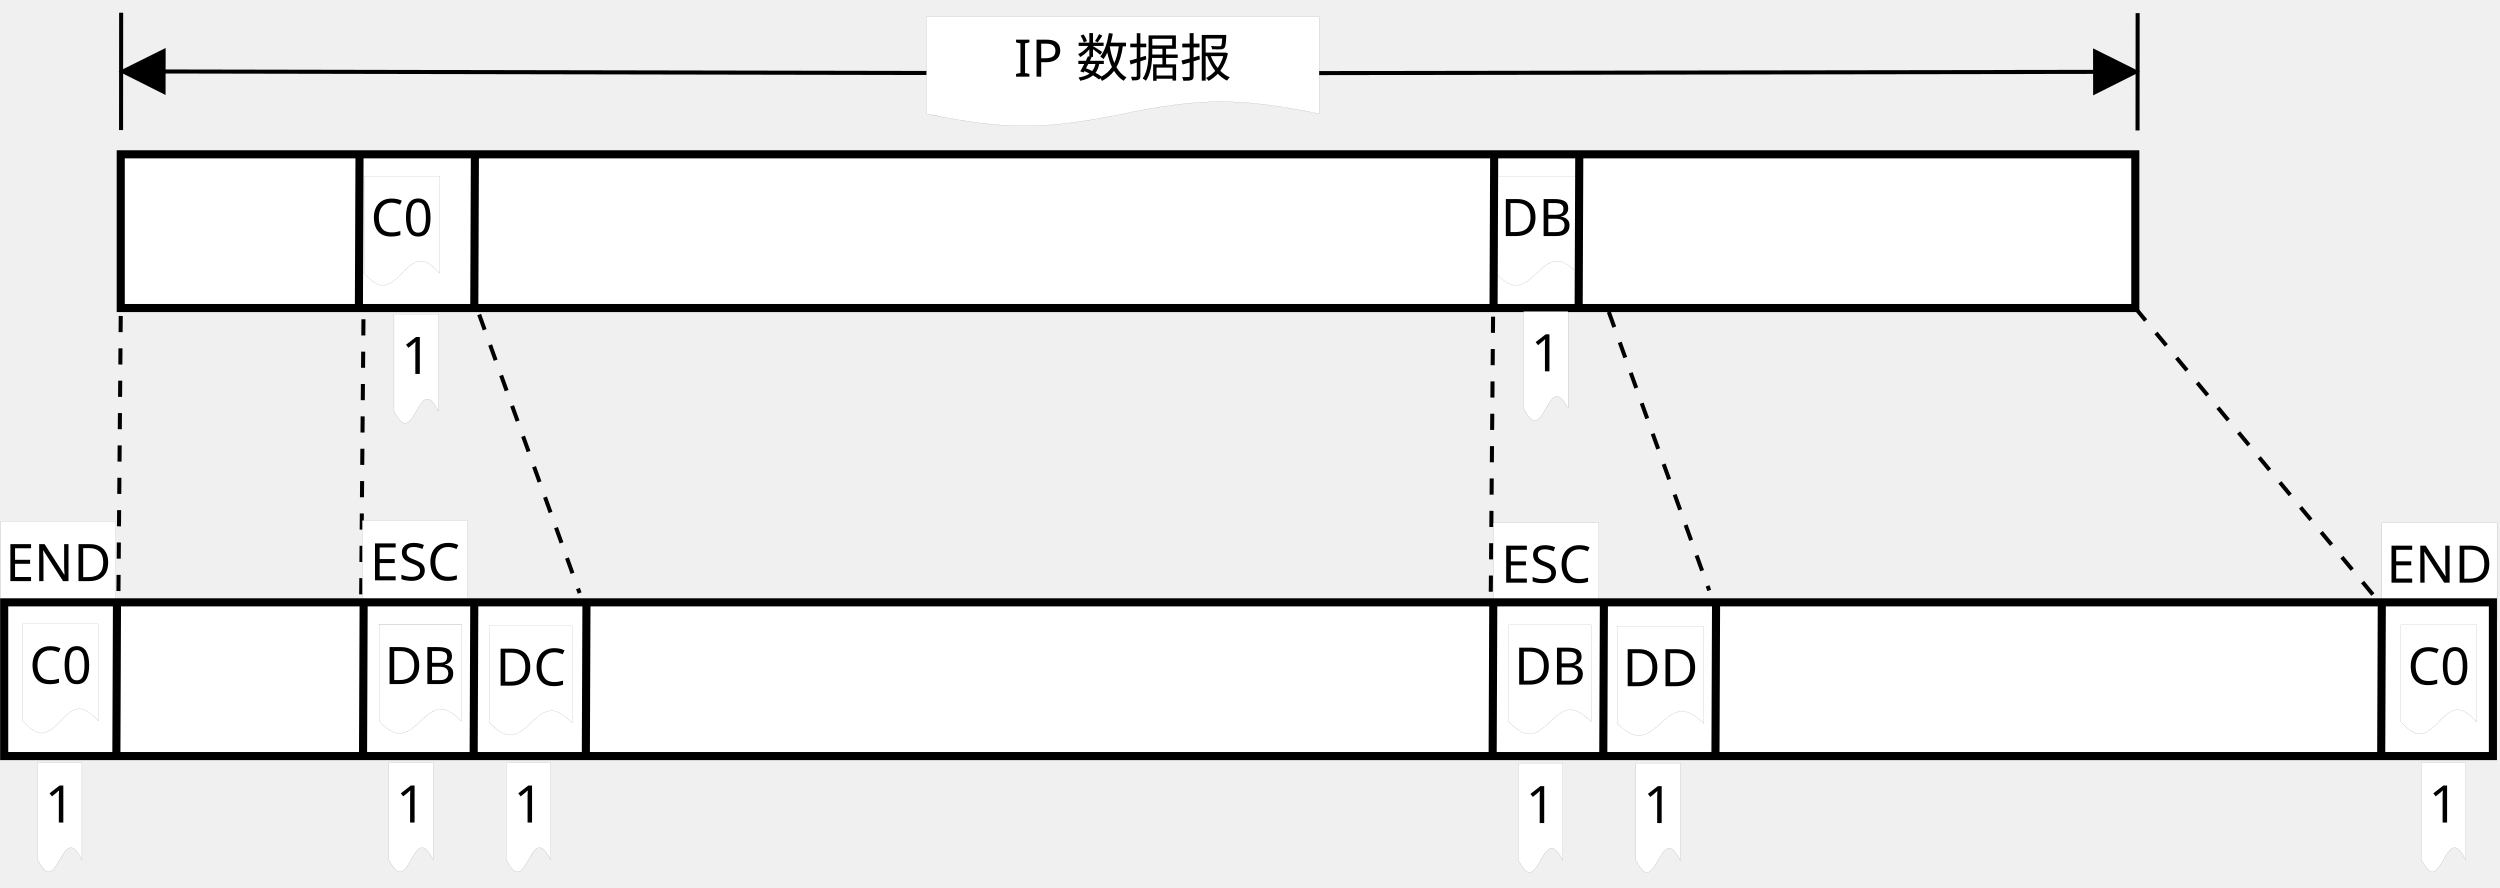
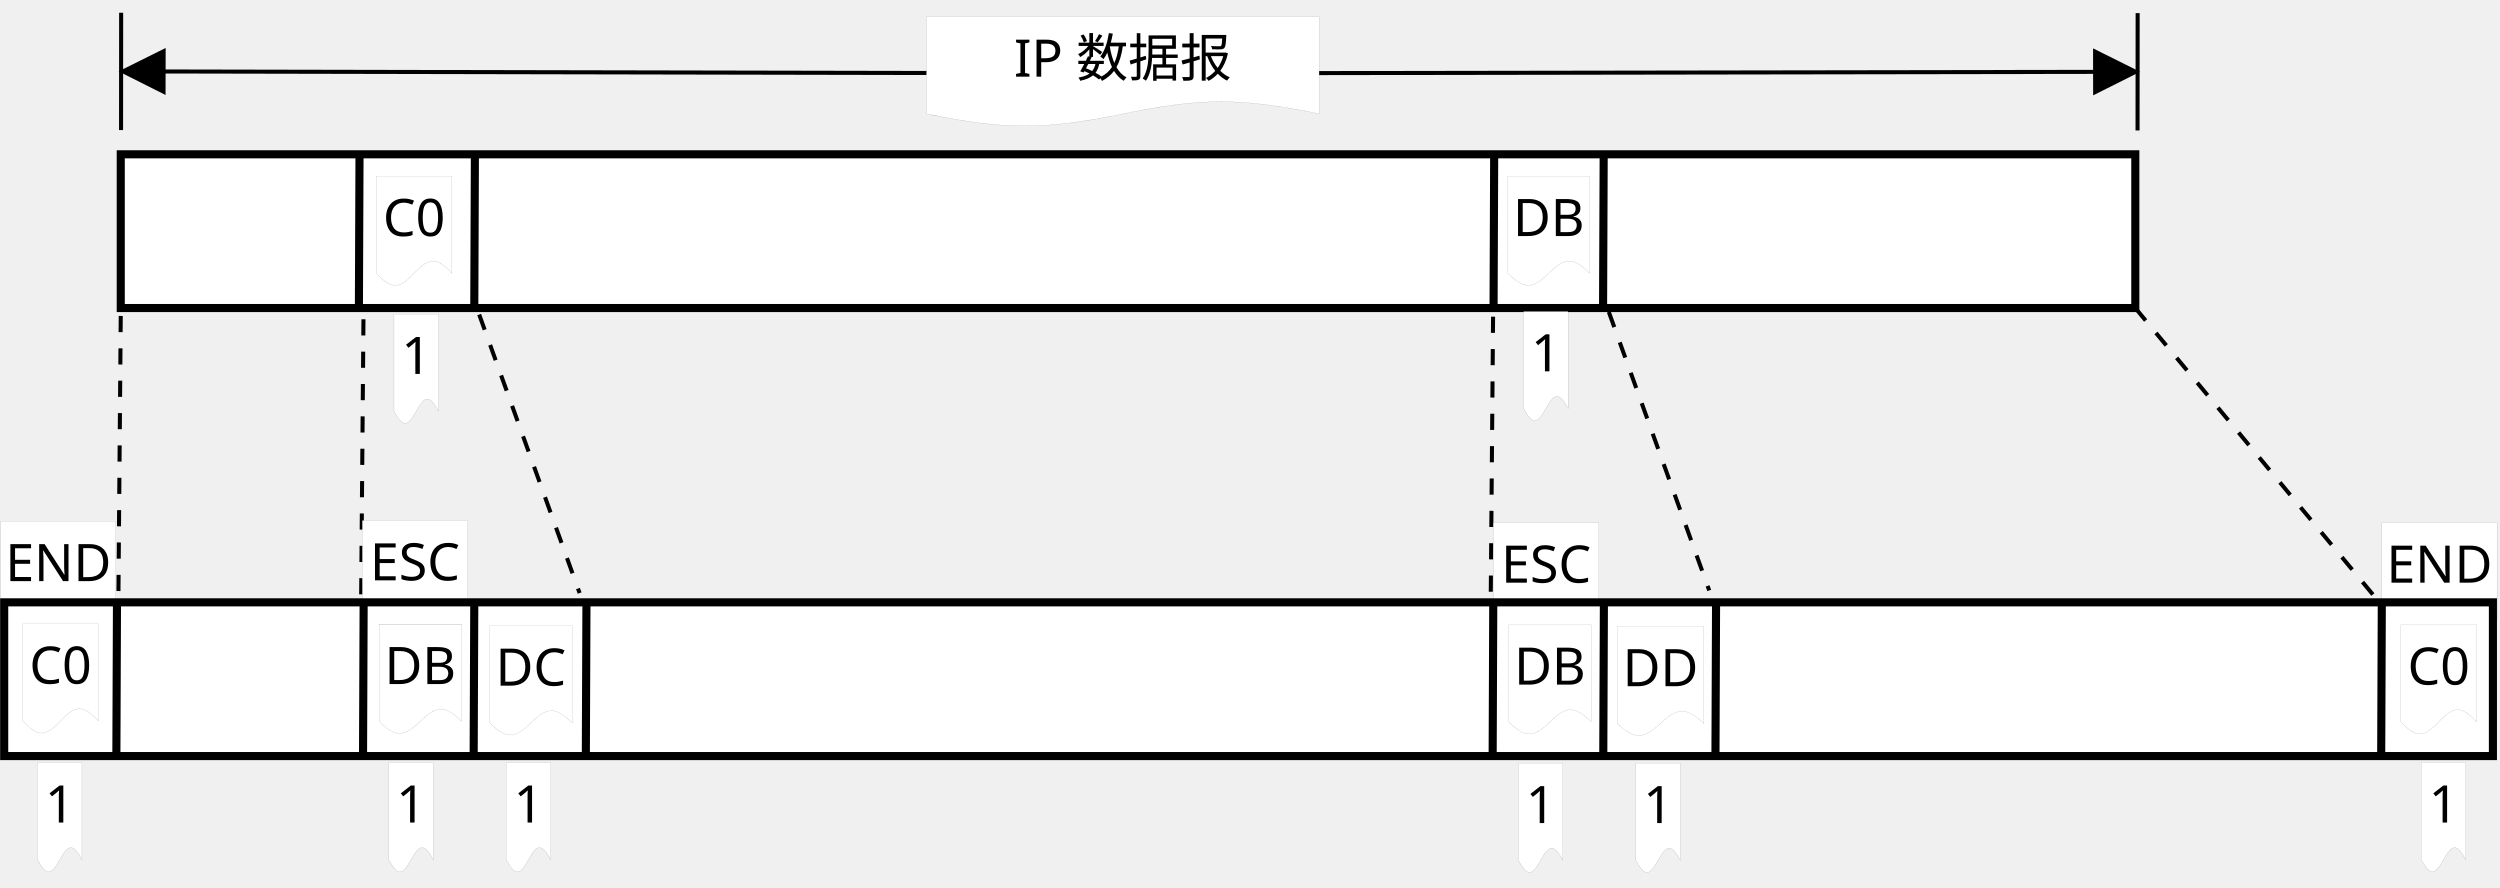
<svg xmlns="http://www.w3.org/2000/svg" width="31cm" height="11cm" viewBox="171 338 618 215">
  <line style="fill: none; fill-opacity:0; stroke-width: 1; stroke: #000000" x1="200.948" y1="339" x2="200.926" y2="368.004" />
  <g>
    <rect style="fill: #ffffff" x="200.848" y="374" width="498" height="38" />
    <rect style="fill: none; fill-opacity:0; stroke-width: 2; stroke: #000000" x="200.848" y="374" width="498" height="38" />
    <text font-size="12.8" style="fill: #000000;text-anchor:middle;font-family:sans-serif;font-style:normal;font-weight:normal" x="449.848" y="397.8">
      <tspan x="449.848" y="397.8" />
    </text>
  </g>
  <g>
    <path style="fill: #ffffff" d="M 400 340 L 497.125,340 L 497.125,364 C 477.7,360 467.987,360 448.562,364 C 429.137,368 419.425,368 400,364 L 400,340z" />
    <path style="fill: none; fill-opacity:0; stroke-width: 0.02; stroke: #000000" d="M 400 340 L 497.125,340 L 497.125,364 C 477.7,360 467.987,360 448.562,364 C 429.137,368 419.425,368 400,364 L 400,340" />
    <text font-size="12.8" style="fill: #000000;text-anchor:middle;font-family:sans-serif;font-style:normal;font-weight:normal" x="448.562" y="354.8">
      <tspan x="448.562" y="354.8">IP 数据报</tspan>
    </text>
  </g>
  <g>
    <line style="fill: none; fill-opacity:0; stroke-width: 1; stroke: #000000" x1="400.001" y1="353.902" x2="211.436" y2="353.523" />
    <polygon style="fill: #000000" points="211.446,348.523 201.436,353.503 211.426,358.523 " />
    <polygon style="fill: none; fill-opacity:0; stroke-width: 1; stroke: #000000" points="211.446,348.523 201.436,353.503 211.426,358.523 " />
  </g>
  <line style="fill: none; fill-opacity:0; stroke-width: 1; stroke: #000000" x1="699.426" y1="339.1" x2="699.402" y2="368.104" />
  <g>
    <line style="fill: none; fill-opacity:0; stroke-width: 1; stroke: #000000" x1="497.098" y1="353.923" x2="688.914" y2="353.619" />
    <polygon style="fill: #000000" points="688.922,358.619 698.914,353.603 688.906,348.619 " />
    <polygon style="fill: none; fill-opacity:0; stroke-width: 1; stroke: #000000" points="688.922,358.619 698.914,353.603 688.906,348.619 " />
  </g>
  <g>
-     <path style="fill: #ffffff" d="M 261 379.402 L 279.7,379.402 L 279.7,403.402 C 275.96,399.402 274.09,399.402 270.35,403.402 C 266.61,407.402 264.74,407.402 261,403.402 L 261,379.402z" />
-     <path style="fill: none; fill-opacity:0; stroke-width: 0.02; stroke: #000000" d="M 261 379.402 L 279.7,379.402 L 279.7,403.402 C 275.96,399.402 274.09,399.402 270.35,403.402 C 266.61,407.402 264.74,407.402 261,403.402 L 261,379.402" />
-     <text font-size="12.8" style="fill: #000000;text-anchor:middle;font-family:sans-serif;font-style:normal;font-weight:normal" x="270.35" y="394.202">
-       <tspan x="270.35" y="394.202">C0</tspan>
+     <path style="fill: #ffffff" d="M 264.017 379.402 L 282.717,379.402 L 282.717,403.402 C 278.977,399.402 277.107,399.402 273.367,403.402 C 269.627,407.402 267.757,407.402 264.017,403.402 L 264.017,379.402z" />
+     <path style="fill: none; fill-opacity:0; stroke-width: 0.02; stroke: #000000" d="M 264.017 379.402 L 282.717,379.402 L 282.717,403.402 C 278.977,399.402 277.107,399.402 273.367,403.402 C 269.627,407.402 267.757,407.402 264.017,403.402 L 264.017,379.402" />
+     <text font-size="12.8" style="fill: #000000;text-anchor:middle;font-family:sans-serif;font-style:normal;font-weight:normal" x="273.367" y="394.202">
+       <tspan x="273.367" y="394.202">C0</tspan>
    </text>
  </g>
  <line style="fill: none; fill-opacity:0; stroke-width: 2; stroke: #000000" x1="259.87" y1="374.666" x2="259.724" y2="411.226" />
  <line style="fill: none; fill-opacity:0; stroke-width: 2; stroke: #000000" x1="288.392" y1="374.666" x2="288.246" y2="411.226" />
  <g>
-     <path style="fill: #ffffff" d="M 540.714 379.402 L 560.964,379.402 L 560.964,403.402 C 556.914,399.402 554.889,399.402 550.839,403.402 C 546.789,407.402 544.764,407.402 540.714,403.402 L 540.714,379.402z" />
-     <path style="fill: none; fill-opacity:0; stroke-width: 0.02; stroke: #000000" d="M 540.714 379.402 L 560.964,379.402 L 560.964,403.402 C 556.914,399.402 554.889,399.402 550.839,403.402 C 546.789,407.402 544.764,407.402 540.714,403.402 L 540.714,379.402" />
-     <text font-size="12.8" style="fill: #000000;text-anchor:middle;font-family:sans-serif;font-style:normal;font-weight:normal" x="550.839" y="394.202">
-       <tspan x="550.839" y="394.202">DB</tspan>
+     <path style="fill: #ffffff" d="M 543.731 379.402 L 563.981,379.402 L 563.981,403.402 C 559.931,399.402 557.906,399.402 553.856,403.402 C 549.806,407.402 547.781,407.402 543.731,403.402 L 543.731,379.402z" />
+     <path style="fill: none; fill-opacity:0; stroke-width: 0.02; stroke: #000000" d="M 543.731 379.402 L 563.981,379.402 L 563.981,403.402 C 559.931,399.402 557.906,399.402 553.856,403.402 C 549.806,407.402 547.781,407.402 543.731,403.402 L 543.731,379.402" />
+     <text font-size="12.8" style="fill: #000000;text-anchor:middle;font-family:sans-serif;font-style:normal;font-weight:normal" x="553.856" y="394.202">
+       <tspan x="553.856" y="394.202">DB</tspan>
    </text>
  </g>
  <line style="fill: none; fill-opacity:0; stroke-width: 2; stroke: #000000" x1="540.358" y1="374.666" x2="540.212" y2="411.226" />
-   <line style="fill: none; fill-opacity:0; stroke-width: 2; stroke: #000000" x1="561.394" y1="374.666" x2="561.248" y2="411.226" />
+   <line style="fill: none; fill-opacity:0; stroke-width: 2; stroke: #000000" x1="567.428" y1="374.666" x2="567.282" y2="411.226" />
  <line style="fill: none; fill-opacity:0; stroke-width: 1; stroke-dasharray: 4; stroke: #000000" x1="200.848" y1="413.96" x2="200.278" y2="482.46" />
  <line style="fill: none; fill-opacity:0; stroke-width: 1; stroke-dasharray: 4; stroke: #000000" x1="698.848" y1="412" x2="758.25" y2="483.634" />
  <line style="fill: none; fill-opacity:0; stroke-width: 1; stroke-dasharray: 4; stroke: #000000" x1="260.846" y1="414.78" x2="260.276" y2="483.28" />
  <line style="fill: none; fill-opacity:0; stroke-width: 1; stroke-dasharray: 4; stroke: #000000" x1="289.452" y1="413.606" x2="314.28" y2="482.46" />
  <g>
    <path style="fill: #ffffff" d="M 268.394 413.494 L 279.394,413.494 L 279.394,437.494 C 277.194,433.494 276.094,433.494 273.894,437.494 C 271.694,441.494 270.594,441.494 268.394,437.494 L 268.394,413.494z" />
    <path style="fill: none; fill-opacity:0; stroke-width: 0.02; stroke: #000000" d="M 268.394 413.494 L 279.394,413.494 L 279.394,437.494 C 277.194,433.494 276.094,433.494 273.894,437.494 C 271.694,441.494 270.594,441.494 268.394,437.494 L 268.394,413.494" />
    <text font-size="12.8" style="fill: #000000;text-anchor:middle;font-family:sans-serif;font-style:normal;font-weight:normal" x="273.894" y="428.294">
      <tspan x="273.894" y="428.294">1</tspan>
    </text>
  </g>
  <g>
    <path style="fill: #ffffff" d="M 759.816 465.086 L 788.266,465.086 L 788.266,489.086 C 782.576,485.086 779.731,485.086 774.041,489.086 C 768.351,493.086 765.506,493.086 759.816,489.086 L 759.816,465.086z" />
    <path style="fill: none; fill-opacity:0; stroke-width: 0.02; stroke: #000000" d="M 759.816 465.086 L 788.266,465.086 L 788.266,489.086 C 782.576,485.086 779.731,485.086 774.041,489.086 C 768.351,493.086 765.506,493.086 759.816,489.086 L 759.816,465.086" />
    <text font-size="12.8" style="fill: #000000;text-anchor:middle;font-family:sans-serif;font-style:normal;font-weight:normal" x="774.041" y="479.886">
      <tspan x="774.041" y="479.886">END</tspan>
    </text>
  </g>
  <g>
    <path style="fill: #ffffff" d="M 260.556 464.518 L 286.606,464.518 L 286.606,488.518 C 281.396,484.518 278.791,484.518 273.581,488.518 C 268.371,492.518 265.766,492.518 260.556,488.518 L 260.556,464.518z" />
    <path style="fill: none; fill-opacity:0; stroke-width: 0.02; stroke: #000000" d="M 260.556 464.518 L 286.606,464.518 L 286.606,488.518 C 281.396,484.518 278.791,484.518 273.581,488.518 C 268.371,492.518 265.766,492.518 260.556,488.518 L 260.556,464.518" />
    <text font-size="12.8" style="fill: #000000;text-anchor:middle;font-family:sans-serif;font-style:normal;font-weight:normal" x="273.581" y="479.318">
      <tspan x="273.581" y="479.318">ESC</tspan>
    </text>
  </g>
  <line style="fill: none; fill-opacity:0; stroke-width: 1; stroke-dasharray: 4; stroke: #000000" x1="540.088" y1="414.134" x2="539.518" y2="482.634" />
  <line style="fill: none; fill-opacity:0; stroke-width: 1; stroke-dasharray: 4; stroke: #000000" x1="568.694" y1="412.958" x2="593.52" y2="481.812" />
  <g>
    <path style="fill: #ffffff" d="M 547.634 412.846 L 558.634,412.846 L 558.634,436.846 C 556.434,432.846 555.334,432.846 553.134,436.846 C 550.934,440.846 549.834,440.846 547.634,436.846 L 547.634,412.846z" />
    <path style="fill: none; fill-opacity:0; stroke-width: 0.02; stroke: #000000" d="M 547.634 412.846 L 558.634,412.846 L 558.634,436.846 C 556.434,432.846 555.334,432.846 553.134,436.846 C 550.934,440.846 549.834,440.846 547.634,436.846 L 547.634,412.846" />
    <text font-size="12.8" style="fill: #000000;text-anchor:middle;font-family:sans-serif;font-style:normal;font-weight:normal" x="553.134" y="427.646">
      <tspan x="553.134" y="427.646">1</tspan>
    </text>
  </g>
  <g>
    <path style="fill: #ffffff" d="M 540.19 465.088 L 566.24,465.088 L 566.24,489.088 C 561.03,485.088 558.425,485.088 553.215,489.088 C 548.005,493.088 545.4,493.088 540.19,489.088 L 540.19,465.088z" />
    <path style="fill: none; fill-opacity:0; stroke-width: 0.02; stroke: #000000" d="M 540.19 465.088 L 566.24,465.088 L 566.24,489.088 C 561.03,485.088 558.425,485.088 553.215,489.088 C 548.005,493.088 545.4,493.088 540.19,489.088 L 540.19,465.088" />
    <text font-size="12.8" style="fill: #000000;text-anchor:middle;font-family:sans-serif;font-style:normal;font-weight:normal" x="553.215" y="479.888">
      <tspan x="553.215" y="479.888">ESC</tspan>
    </text>
  </g>
  <g>
    <path style="fill: #ffffff" d="M 171.199 464.708 L 199.649,464.708 L 199.649,488.708 C 193.959,484.708 191.114,484.708 185.424,488.708 C 179.734,492.708 176.889,492.708 171.199,488.708 L 171.199,464.708z" />
    <path style="fill: none; fill-opacity:0; stroke-width: 0.02; stroke: #000000" d="M 171.199 464.708 L 199.649,464.708 L 199.649,488.708 C 193.959,484.708 191.114,484.708 185.424,488.708 C 179.734,492.708 176.889,492.708 171.199,488.708 L 171.199,464.708" />
    <text font-size="12.8" style="fill: #000000;text-anchor:middle;font-family:sans-serif;font-style:normal;font-weight:normal" x="185.424" y="479.508">
      <tspan x="185.424" y="479.508">END</tspan>
    </text>
  </g>
  <g>
    <rect style="fill: #ffffff" x="172.036" y="484.754" width="615.21" height="38" />
    <rect style="fill: none; fill-opacity:0; stroke-width: 2; stroke: #000000" x="172.036" y="484.754" width="615.21" height="38" />
    <text font-size="12.8" style="fill: #000000;text-anchor:middle;font-family:sans-serif;font-style:normal;font-weight:normal" x="479.641" y="508.554">
      <tspan x="479.641" y="508.554" />
    </text>
  </g>
  <g>
    <path style="fill: #ffffff" d="M 264.698 490.156 L 285.098,490.156 L 285.098,514.156 C 281.018,510.156 278.978,510.156 274.898,514.156 C 270.818,518.156 268.778,518.156 264.698,514.156 L 264.698,490.156z" />
    <path style="fill: none; fill-opacity:0; stroke-width: 0.02; stroke: #000000" d="M 264.698 490.156 L 285.098,490.156 L 285.098,514.156 C 281.018,510.156 278.978,510.156 274.898,514.156 C 270.818,518.156 268.778,518.156 264.698,514.156 L 264.698,490.156" />
    <text font-size="12.8" style="fill: #000000;text-anchor:middle;font-family:sans-serif;font-style:normal;font-weight:normal" x="274.898" y="504.956">
      <tspan x="274.898" y="504.956">DB</tspan>
    </text>
  </g>
  <line style="fill: none; fill-opacity:0; stroke-width: 2; stroke: #000000" x1="260.89" y1="485.418" x2="260.744" y2="521.98" />
  <line style="fill: none; fill-opacity:0; stroke-width: 2; stroke: #000000" x1="288.238" y1="485.418" x2="288.092" y2="521.98" />
  <g>
    <path style="fill: #ffffff" d="M 292.034 490.546 L 312.434,490.546 L 312.434,514.546 C 308.354,510.546 306.314,510.546 302.234,514.546 C 298.154,518.546 296.114,518.546 292.034,514.546 L 292.034,490.546z" />
    <path style="fill: none; fill-opacity:0; stroke-width: 0.02; stroke: #000000" d="M 292.034 490.546 L 312.434,490.546 L 312.434,514.546 C 308.354,510.546 306.314,510.546 302.234,514.546 C 298.154,518.546 296.114,518.546 292.034,514.546 L 292.034,490.546" />
    <text font-size="12.8" style="fill: #000000;text-anchor:middle;font-family:sans-serif;font-style:normal;font-weight:normal" x="302.234" y="505.346">
      <tspan x="302.234" y="505.346">DC</tspan>
    </text>
  </g>
  <line style="fill: none; fill-opacity:0; stroke-width: 2; stroke: #000000" x1="315.968" y1="485.458" x2="315.822" y2="522.02" />
  <line style="fill: none; fill-opacity:0; stroke-width: 2; stroke: #000000" x1="199.915" y1="485.458" x2="199.769" y2="522.02" />
  <g>
    <path style="fill: #ffffff" d="M 176.615 490.064 L 195.315,490.064 L 195.315,514.064 C 191.575,510.064 189.705,510.064 185.965,514.064 C 182.225,518.064 180.355,518.064 176.615,514.064 L 176.615,490.064z" />
    <path style="fill: none; fill-opacity:0; stroke-width: 0.02; stroke: #000000" d="M 176.615 490.064 L 195.315,490.064 L 195.315,514.064 C 191.575,510.064 189.705,510.064 185.965,514.064 C 182.225,518.064 180.355,518.064 176.615,514.064 L 176.615,490.064" />
    <text font-size="12.8" style="fill: #000000;text-anchor:middle;font-family:sans-serif;font-style:normal;font-weight:normal" x="185.965" y="504.864">
      <tspan x="185.965" y="504.864">C0</tspan>
    </text>
  </g>
  <line style="fill: none; fill-opacity:0; stroke-width: 2; stroke: #000000" x1="759.78" y1="485.422" x2="759.634" y2="521.984" />
  <g>
    <path style="fill: #ffffff" d="M 764.508 490.296 L 783.208,490.296 L 783.208,514.296 C 779.468,510.296 777.598,510.296 773.858,514.296 C 770.118,518.296 768.248,518.296 764.508,514.296 L 764.508,490.296z" />
    <path style="fill: none; fill-opacity:0; stroke-width: 0.02; stroke: #000000" d="M 764.508 490.296 L 783.208,490.296 L 783.208,514.296 C 779.468,510.296 777.598,510.296 773.858,514.296 C 770.118,518.296 768.248,518.296 764.508,514.296 L 764.508,490.296" />
    <text font-size="12.8" style="fill: #000000;text-anchor:middle;font-family:sans-serif;font-style:normal;font-weight:normal" x="773.858" y="505.096">
      <tspan x="773.858" y="505.096">C0</tspan>
    </text>
  </g>
  <g>
    <path style="fill: #ffffff" d="M 180.265 524.388 L 191.265,524.388 L 191.265,548.388 C 189.065,544.388 187.965,544.388 185.765,548.388 C 183.565,552.388 182.465,552.388 180.265,548.388 L 180.265,524.388z" />
    <path style="fill: none; fill-opacity:0; stroke-width: 0.02; stroke: #000000" d="M 180.265 524.388 L 191.265,524.388 L 191.265,548.388 C 189.065,544.388 187.965,544.388 185.765,548.388 C 183.565,552.388 182.465,552.388 180.265,548.388 L 180.265,524.388" />
    <text font-size="12.8" style="fill: #000000;text-anchor:middle;font-family:sans-serif;font-style:normal;font-weight:normal" x="185.765" y="539.188">
      <tspan x="185.765" y="539.188">1</tspan>
    </text>
  </g>
  <g>
    <path style="fill: #ffffff" d="M 769.534 524.388 L 780.534,524.388 L 780.534,548.388 C 778.334,544.388 777.234,544.388 775.034,548.388 C 772.834,552.388 771.734,552.388 769.534,548.388 L 769.534,524.388z" />
    <path style="fill: none; fill-opacity:0; stroke-width: 0.02; stroke: #000000" d="M 769.534 524.388 L 780.534,524.388 L 780.534,548.388 C 778.334,544.388 777.234,544.388 775.034,548.388 C 772.834,552.388 771.734,552.388 769.534,548.388 L 769.534,524.388" />
    <text font-size="12.8" style="fill: #000000;text-anchor:middle;font-family:sans-serif;font-style:normal;font-weight:normal" x="775.034" y="539.188">
      <tspan x="775.034" y="539.188">1</tspan>
    </text>
  </g>
  <g>
    <path style="fill: #ffffff" d="M 296.136 524.388 L 307.136,524.388 L 307.136,548.388 C 304.936,544.388 303.836,544.388 301.636,548.388 C 299.436,552.388 298.336,552.388 296.136,548.388 L 296.136,524.388z" />
    <path style="fill: none; fill-opacity:0; stroke-width: 0.02; stroke: #000000" d="M 296.136 524.388 L 307.136,524.388 L 307.136,548.388 C 304.936,544.388 303.836,544.388 301.636,548.388 C 299.436,552.388 298.336,552.388 296.136,548.388 L 296.136,524.388" />
    <text font-size="12.8" style="fill: #000000;text-anchor:middle;font-family:sans-serif;font-style:normal;font-weight:normal" x="301.636" y="539.188">
      <tspan x="301.636" y="539.188">1</tspan>
    </text>
  </g>
  <g>
    <path style="fill: #ffffff" d="M 267.1 524.388 L 278.1,524.388 L 278.1,548.388 C 275.9,544.388 274.8,544.388 272.6,548.388 C 270.4,552.388 269.3,552.388 267.1,548.388 L 267.1,524.388z" />
    <path style="fill: none; fill-opacity:0; stroke-width: 0.02; stroke: #000000" d="M 267.1 524.388 L 278.1,524.388 L 278.1,548.388 C 275.9,544.388 274.8,544.388 272.6,548.388 C 270.4,552.388 269.3,552.388 267.1,548.388 L 267.1,524.388" />
    <text font-size="12.8" style="fill: #000000;text-anchor:middle;font-family:sans-serif;font-style:normal;font-weight:normal" x="272.6" y="539.188">
      <tspan x="272.6" y="539.188">1</tspan>
    </text>
  </g>
  <g>
    <path style="fill: #ffffff" d="M 543.938 490.292 L 564.338,490.292 L 564.338,514.292 C 560.258,510.292 558.218,510.292 554.138,514.292 C 550.058,518.292 548.018,518.292 543.938,514.292 L 543.938,490.292z" />
    <path style="fill: none; fill-opacity:0; stroke-width: 0.02; stroke: #000000" d="M 543.938 490.292 L 564.338,490.292 L 564.338,514.292 C 560.258,510.292 558.218,510.292 554.138,514.292 C 550.058,518.292 548.018,518.292 543.938,514.292 L 543.938,490.292" />
    <text font-size="12.8" style="fill: #000000;text-anchor:middle;font-family:sans-serif;font-style:normal;font-weight:normal" x="554.138" y="505.092">
      <tspan x="554.138" y="505.092">DB</tspan>
    </text>
  </g>
  <line style="fill: none; fill-opacity:0; stroke-width: 2; stroke: #000000" x1="540.132" y1="485.554" x2="539.986" y2="522.116" />
  <line style="fill: none; fill-opacity:0; stroke-width: 2; stroke: #000000" x1="567.48" y1="485.554" x2="567.334" y2="522.116" />
  <g>
    <path style="fill: #ffffff" d="M 570.776 490.682 L 592.176,490.682 L 592.176,514.682 C 587.896,510.682 585.756,510.682 581.476,514.682 C 577.196,518.682 575.056,518.682 570.776,514.682 L 570.776,490.682z" />
    <path style="fill: none; fill-opacity:0; stroke-width: 0.02; stroke: #000000" d="M 570.776 490.682 L 592.176,490.682 L 592.176,514.682 C 587.896,510.682 585.756,510.682 581.476,514.682 C 577.196,518.682 575.056,518.682 570.776,514.682 L 570.776,490.682" />
    <text font-size="12.8" style="fill: #000000;text-anchor:middle;font-family:sans-serif;font-style:normal;font-weight:normal" x="581.476" y="505.482">
      <tspan x="581.476" y="505.482">DD</tspan>
    </text>
  </g>
  <line style="fill: none; fill-opacity:0; stroke-width: 2; stroke: #000000" x1="595.208" y1="485.594" x2="595.062" y2="522.156" />
  <g>
    <path style="fill: #ffffff" d="M 575.378 524.524 L 586.378,524.524 L 586.378,548.524 C 584.178,544.524 583.078,544.524 580.878,548.524 C 578.678,552.524 577.578,552.524 575.378,548.524 L 575.378,524.524z" />
    <path style="fill: none; fill-opacity:0; stroke-width: 0.02; stroke: #000000" d="M 575.378 524.524 L 586.378,524.524 L 586.378,548.524 C 584.178,544.524 583.078,544.524 580.878,548.524 C 578.678,552.524 577.578,552.524 575.378,548.524 L 575.378,524.524" />
    <text font-size="12.8" style="fill: #000000;text-anchor:middle;font-family:sans-serif;font-style:normal;font-weight:normal" x="580.878" y="539.324">
      <tspan x="580.878" y="539.324">1</tspan>
    </text>
  </g>
  <g>
    <path style="fill: #ffffff" d="M 546.342 524.524 L 557.342,524.524 L 557.342,548.524 C 555.142,544.524 554.042,544.524 551.842,548.524 C 549.642,552.524 548.542,552.524 546.342,548.524 L 546.342,524.524z" />
    <path style="fill: none; fill-opacity:0; stroke-width: 0.02; stroke: #000000" d="M 546.342 524.524 L 557.342,524.524 L 557.342,548.524 C 555.142,544.524 554.042,544.524 551.842,548.524 C 549.642,552.524 548.542,552.524 546.342,548.524 L 546.342,524.524" />
    <text font-size="12.8" style="fill: #000000;text-anchor:middle;font-family:sans-serif;font-style:normal;font-weight:normal" x="551.842" y="539.324">
      <tspan x="551.842" y="539.324">1</tspan>
    </text>
  </g>
</svg>
